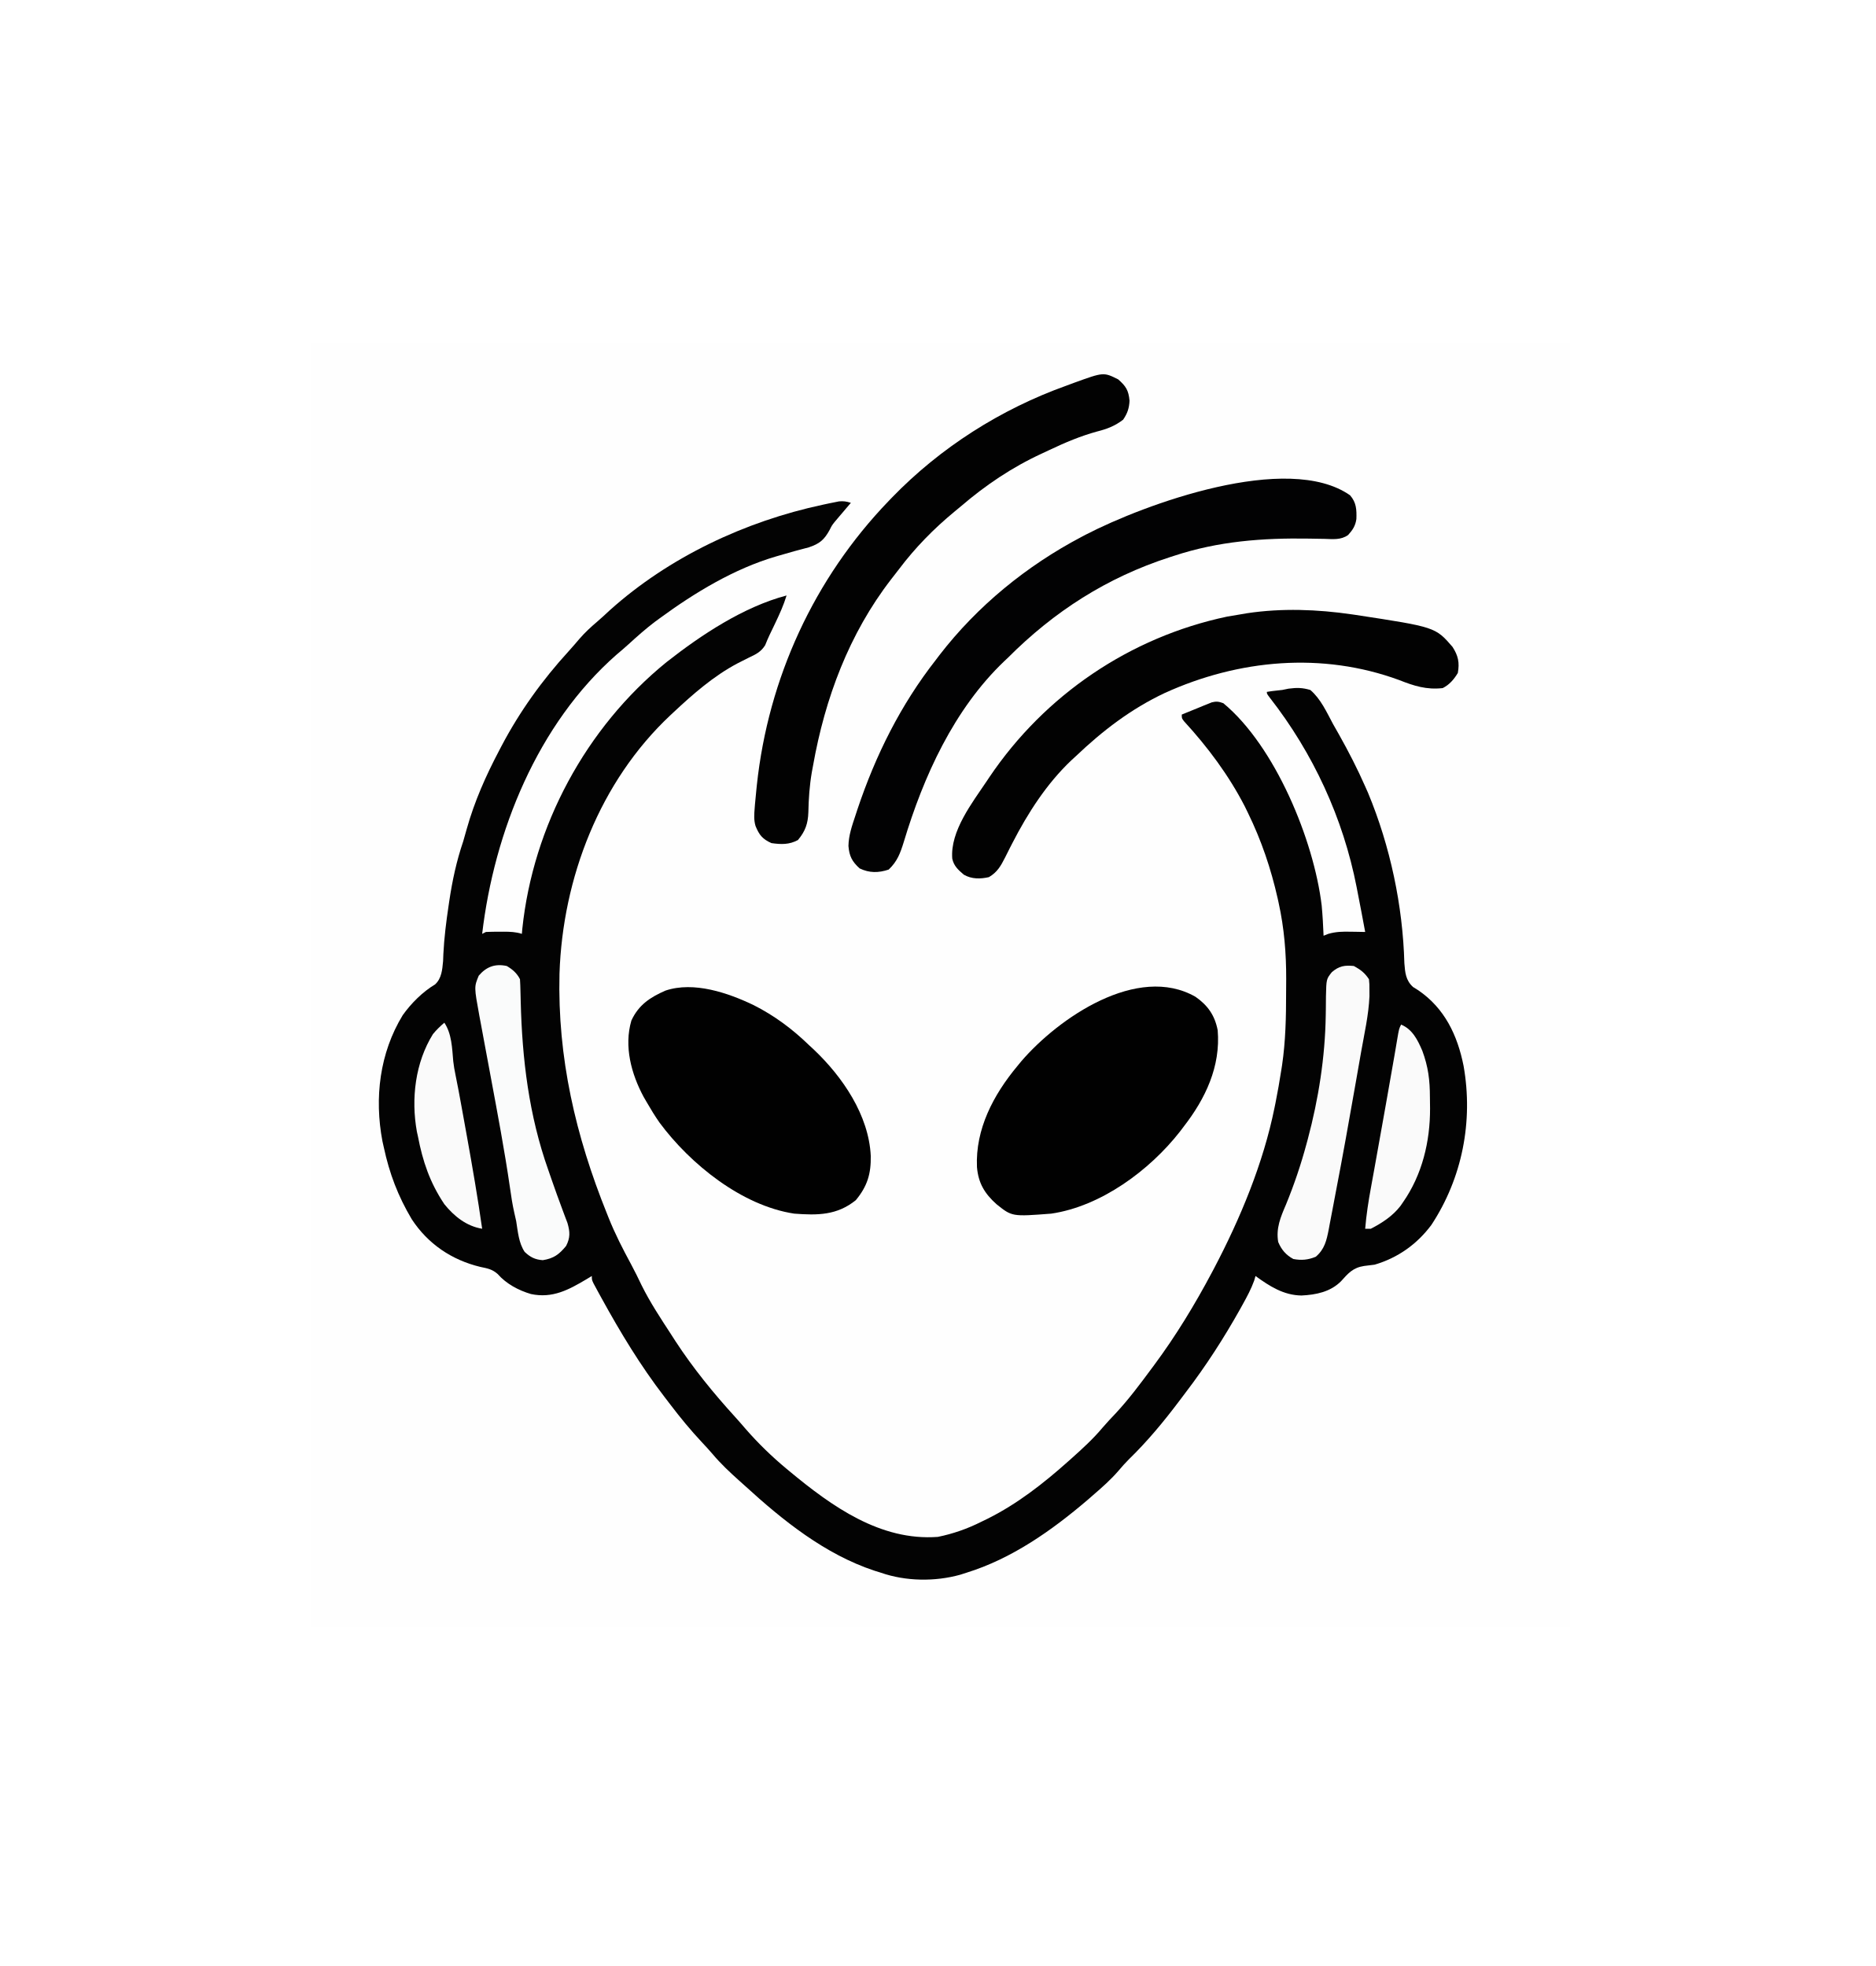
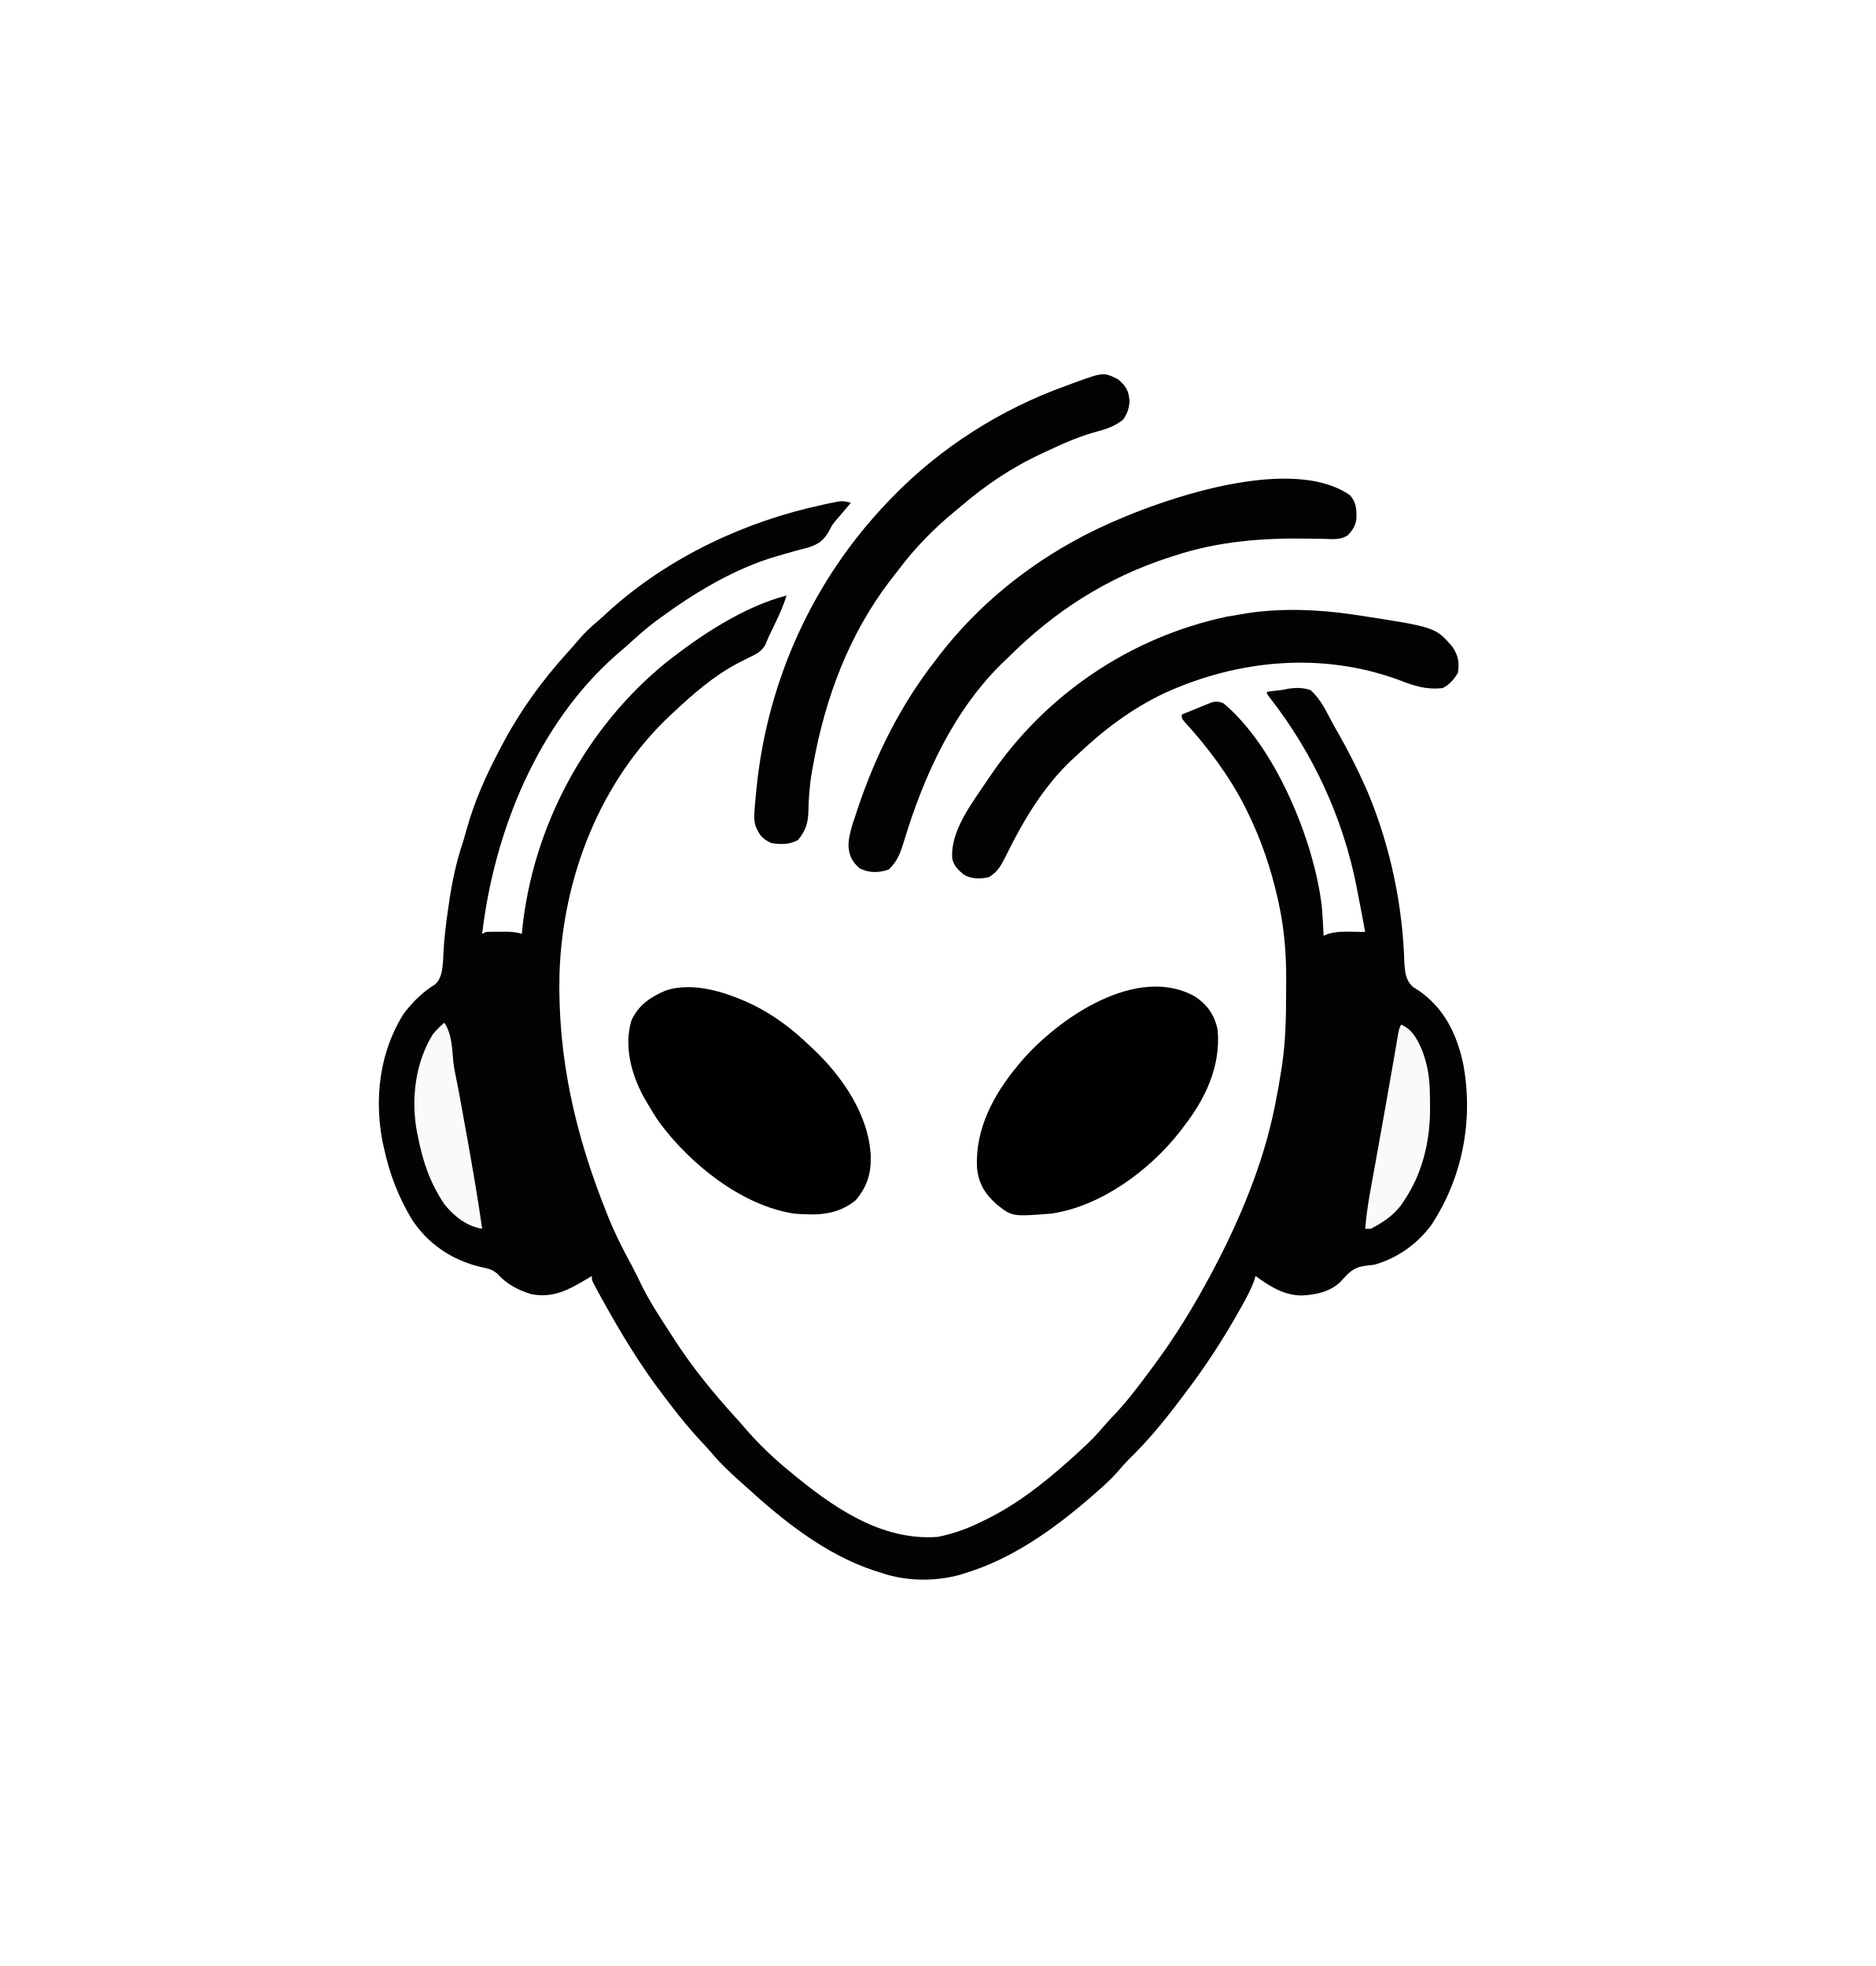
<svg xmlns="http://www.w3.org/2000/svg" version="1.1" width="992" height="1040">
-   <path d="M 164.169 181.283 C 384.013 181.283 603.859 181.283 830.363 181.283 C 830.363 405.463 830.363 629.645 830.363 860.619 C 610.521 860.619 390.675 860.619 164.169 860.619 C 164.169 636.438 164.169 412.257 164.169 181.283 Z" fill="#FEFEFE" style="" />
+   <path d="M 164.169 181.283 C 384.013 181.283 603.859 181.283 830.363 181.283 C 830.363 405.463 830.363 629.645 830.363 860.619 C 610.521 860.619 390.675 860.619 164.169 860.619 C 164.169 636.438 164.169 412.257 164.169 181.283 Z" fill="#FEFEFE" style="fill-opacity: 0;" />
  <path d="M0 0 C-0.652 0.762 -1.305 1.524 -1.977 2.309 C-2.86 3.351 -3.742 4.394 -4.625 5.438 C-5.052 5.934 -5.478 6.431 -5.918 6.943 C-6.35 7.456 -6.782 7.968 -7.227 8.496 C-7.687 9.042 -8.147 9.588 -8.621 10.15 C-10.075 12.002 -10.075 12.002 -11.196 14.26 C-14.055 19.516 -16.501 21.628 -22.227 23.531 C-24.685 24.216 -27.152 24.871 -29.625 25.5 C-32.257 26.232 -34.881 26.994 -37.504 27.758 C-38.476 28.037 -38.476 28.037 -39.469 28.323 C-61.574 34.774 -82.535 47.474 -101 61 C-101.87 61.637 -102.74 62.274 -103.637 62.93 C-108.528 66.635 -113.077 70.683 -117.602 74.824 C-119.676 76.706 -121.792 78.513 -123.938 80.312 C-165.71 116.989 -188.619 173.904 -195 228 C-194.34 227.67 -193.68 227.34 -193 227 C-190.53 226.902 -188.094 226.861 -185.625 226.875 C-184.616 226.869 -184.616 226.869 -183.586 226.863 C-180.247 226.87 -177.191 226.969 -174 228 C-173.925 227.135 -173.85 226.27 -173.773 225.379 C-168.092 170.956 -140.096 118.84 -97.516 84.273 C-79.157 69.848 -56.805 55.027 -34 49 C-35.549 54.071 -37.654 58.732 -39.938 63.5 C-40.285 64.233 -40.632 64.967 -40.99 65.723 C-41.673 67.16 -42.363 68.593 -43.062 70.023 C-43.881 71.749 -44.609 73.517 -45.32 75.289 C-47.522 78.842 -50.271 80.164 -53.938 81.875 C-55.297 82.555 -56.653 83.24 -58.008 83.93 C-58.682 84.272 -59.357 84.615 -60.052 84.968 C-72.648 91.641 -83.659 101.304 -94 111 C-94.749 111.698 -94.749 111.698 -95.512 112.409 C-132.792 147.427 -152.425 198.444 -154.101 249.037 C-155.203 293.549 -145.574 334.884 -129 376 C-128.559 377.108 -128.559 377.108 -128.109 378.239 C-124.705 386.759 -120.569 394.794 -116.211 402.852 C-114.258 406.476 -112.463 410.16 -110.688 413.875 C-106.163 423.008 -100.554 431.468 -95 440 C-94.267 441.14 -93.534 442.281 -92.801 443.422 C-83.479 457.716 -72.6 471.07 -61.113 483.668 C-59.226 485.75 -57.389 487.865 -55.562 490 C-48.956 497.57 -41.729 504.584 -34 511 C-33.483 511.43 -32.967 511.861 -32.435 512.304 C-10.125 530.799 15.601 549.281 46 547 C54.046 545.364 61.68 542.695 69 539 C70.073 538.481 71.145 537.961 72.25 537.426 C87.992 529.582 101.925 518.681 115 507 C115.561 506.501 116.122 506.002 116.7 505.487 C122.508 500.293 128.217 495.085 133.219 489.09 C135.432 486.493 137.782 484.043 140.125 481.562 C146.998 474.163 153.001 466.112 159 458 C159.447 457.399 159.895 456.799 160.355 456.18 C171.89 440.634 181.934 424.091 191 407 C191.345 406.35 191.69 405.701 192.045 405.031 C205.973 378.532 218.117 349.358 224.062 319.938 C224.225 319.144 224.388 318.351 224.556 317.534 C225.738 311.628 226.765 305.702 227.688 299.75 C227.866 298.619 227.866 298.619 228.049 297.465 C229.927 284.712 230.187 271.859 230.185 258.994 C230.187 256.634 230.206 254.274 230.225 251.914 C230.275 238.349 229.173 224.963 226.25 211.688 C225.996 210.522 225.996 210.522 225.737 209.332 C222.17 193.49 217.126 178.593 210 164 C209.457 162.885 208.915 161.77 208.355 160.621 C199.853 144.092 188.744 129.224 176.215 115.559 C175 114 175 114 175 112 C177.909 110.794 180.828 109.614 183.75 108.438 C184.575 108.095 185.4 107.753 186.25 107.4 C187.049 107.081 187.848 106.762 188.672 106.434 C189.405 106.135 190.138 105.837 190.894 105.529 C193.348 104.913 194.646 105.125 197 106 C224.421 128.717 244.864 178.483 249 213 C249.491 218.327 249.794 223.655 250 229 C251.226 228.509 251.226 228.509 252.477 228.008 C256.593 226.83 260.13 226.775 264.375 226.875 C265.111 226.884 265.847 226.893 266.605 226.902 C268.404 226.926 270.202 226.962 272 227 C270.717 219.99 269.374 212.993 268 206 C267.829 205.108 267.657 204.216 267.481 203.297 C260.353 166.753 244.456 132.382 221.547 103.055 C220 101 220 101 220 100 C221.749 99.714 223.505 99.458 225.27 99.293 C228.135 99.028 228.135 99.028 231.449 98.301 C235.823 97.739 238.759 97.726 243 99 C248.491 103.687 251.641 110.745 255 117 C256.075 118.904 257.153 120.807 258.234 122.707 C263.25 131.631 267.873 140.629 272 150 C272.77 151.738 272.77 151.738 273.555 153.512 C285.244 181.629 291.913 213.114 292.727 243.547 C293.126 248.591 293.463 252.597 297.32 256.117 C298.246 256.697 299.171 257.277 300.125 257.875 C314.03 267.382 320.821 281.623 324.055 297.902 C329.226 327.231 323.32 357.22 307 382 C299.41 392.186 289.242 399.416 277 403 C275.148 403.247 273.294 403.476 271.438 403.688 C265.553 404.59 263.064 407.492 259.195 411.805 C253.581 417.419 245.984 418.943 238.312 419.312 C228.86 419.186 221.452 414.4 214 409 C213.768 409.804 213.536 410.609 213.297 411.438 C211.679 415.882 209.54 419.87 207.25 424 C206.77 424.866 206.291 425.733 205.797 426.626 C197.276 441.817 187.841 456.478 177.275 470.328 C176.013 471.982 174.766 473.646 173.52 475.312 C165.372 486.135 156.732 496.546 147.008 505.992 C145.08 507.92 143.319 509.916 141.562 512 C137.438 516.786 132.777 520.878 128 525 C126.675 526.156 126.675 526.156 125.324 527.336 C106.306 543.592 85.106 558.565 61 566 C59.43 566.505 59.43 566.505 57.828 567.02 C44.467 570.733 29.101 570.529 16 566 C14.831 565.633 13.662 565.265 12.457 564.887 C-13.672 556.239 -35.975 538.316 -56 520 C-57.015 519.089 -58.031 518.179 -59.047 517.27 C-64.035 512.785 -68.86 508.288 -73.176 503.137 C-75.005 500.994 -76.913 498.937 -78.841 496.882 C-84.778 490.531 -90.239 483.902 -95.496 476.979 C-96.533 475.615 -97.575 474.253 -98.621 472.896 C-111.284 456.423 -121.879 438.883 -131.875 420.688 C-132.393 419.744 -132.912 418.801 -133.446 417.829 C-133.915 416.961 -134.384 416.093 -134.867 415.199 C-135.488 414.052 -135.488 414.052 -136.121 412.882 C-137 411 -137 411 -137 409 C-137.918 409.554 -138.836 410.109 -139.781 410.68 C-149.217 416.289 -157.783 420.959 -169.188 418.535 C-175.817 416.59 -182.227 413.152 -186.828 407.922 C-189.712 405.37 -192.189 404.986 -195.938 404.188 C-211.081 400.556 -223.727 392.012 -232.281 378.898 C-239.503 366.719 -244.025 354.854 -247 341 C-247.369 339.356 -247.369 339.356 -247.746 337.68 C-252.088 314.741 -249.202 290.992 -237 271 C-232.566 264.76 -226.485 258.678 -219.887 254.738 C-216.423 251.547 -216.088 246.943 -215.665 242.412 C-215.616 241.161 -215.566 239.91 -215.516 238.621 C-215.089 230.02 -214.021 221.576 -212.75 213.062 C-212.641 212.319 -212.531 211.576 -212.418 210.81 C-210.788 199.853 -208.575 189.5 -205 179 C-204.374 176.858 -203.775 174.71 -203.177 172.561 C-199.067 157.932 -193.067 144.418 -186 131 C-185.624 130.279 -185.247 129.558 -184.859 128.815 C-175.17 110.381 -163.205 93.751 -149.156 78.379 C-147.204 76.225 -145.317 74.03 -143.438 71.812 C-140.561 68.514 -137.476 65.652 -134.137 62.828 C-131.863 60.883 -129.689 58.851 -127.5 56.812 C-96.175 28.687 -55.836 9.741 -14.875 1 C-13.849 0.78 -12.823 0.56 -11.766 0.333 C-10.81 0.141 -9.853 -0.052 -8.867 -0.25 C-8.023 -0.42 -7.178 -0.59 -6.308 -0.766 C-3.917 -1.008 -2.273 -0.733 0 0 Z " fill="#030303" transform="translate(450,266)" />
  <path d="M0 0 C6.485 4.534 10.173 9.832 11.691 17.676 C13.297 36.833 5.214 53.854 -6.309 68.676 C-6.974 69.555 -7.639 70.434 -8.324 71.34 C-24.331 91.78 -50.005 110.803 -76.309 114.676 C-97.075 116.279 -97.075 116.279 -105.309 109.676 C-111.622 104.014 -114.89 98.506 -115.621 90.07 C-116.507 69.945 -106.905 51.83 -94.309 36.676 C-93.611 35.826 -92.914 34.977 -92.195 34.102 C-72.562 11.238 -30.709 -17.615 0 0 Z " fill="#010101" transform="translate(632.3086,527.3242)" />
  <path d="M0 0 C11.003 5.554 20.614 12.719 29.438 21.305 C30.244 22.05 31.051 22.795 31.883 23.562 C47.111 38.027 60.92 58.244 61.958 79.763 C62.136 89.27 60.131 95.833 54.062 103.18 C44.096 111.248 33.774 111.242 21.438 110.305 C-6.245 106.092 -33.484 84.144 -49.758 62.16 C-52.214 58.642 -54.423 55.024 -56.562 51.305 C-57.079 50.415 -57.596 49.526 -58.129 48.609 C-64.688 36.431 -68.651 21.831 -64.645 8.176 C-60.835 -0.098 -54.737 -4.14 -46.562 -7.695 C-31.602 -12.682 -13.54 -6.493 0 0 Z " fill="#010101" transform="translate(398.5625,531.6953)" />
  <path d="M0 0 C3.376 3.842 3.509 7.64 3.355 12.559 C2.829 16.177 1.421 18.31 -1 21 C-4.825 23.75 -9.098 23.183 -13.594 23.055 C-15.351 23.026 -17.108 22.998 -18.865 22.971 C-19.785 22.955 -20.705 22.938 -21.653 22.921 C-46.124 22.526 -69.611 24.275 -93 32 C-93.798 32.257 -94.596 32.513 -95.418 32.777 C-128.533 43.493 -156.465 61.384 -181 86 C-181.611 86.576 -182.222 87.152 -182.852 87.746 C-209.471 113.134 -225.596 148.715 -236.016 183.379 C-237.851 189.316 -239.446 193.68 -244 198 C-249.401 199.8 -254.217 199.858 -259.375 197.375 C-263.361 193.769 -264.848 190.888 -265.281 185.516 C-265.187 179.889 -263.386 174.798 -261.625 169.5 C-261.268 168.411 -260.912 167.323 -260.545 166.201 C-250.948 137.536 -237.675 110.825 -219 87 C-218.402 86.209 -217.804 85.417 -217.188 84.602 C-197.088 58.524 -171.075 37.319 -142 22 C-141.266 21.613 -140.533 21.227 -139.777 20.829 C-108.855 4.798 -33.063 -23.127 0 0 Z " fill="#020203" transform="translate(714,262)" />
  <path d="M0 0 C4.093 3.606 5.477 5.754 6 11.25 C5.82 15.225 4.897 17.981 2.625 21.312 C-1.711 24.658 -5.889 26.242 -11.125 27.562 C-19.9 29.969 -27.995 33.385 -36.204 37.282 C-37.61 37.949 -39.019 38.61 -40.433 39.261 C-56.131 46.499 -70.283 56.041 -83.375 67.312 C-84.441 68.197 -85.509 69.08 -86.578 69.961 C-97.688 79.15 -107.311 88.979 -115.993 100.49 C-117.33 102.253 -118.692 103.994 -120.059 105.734 C-142.337 134.537 -155.066 168.747 -161.375 204.312 C-161.59 205.471 -161.806 206.63 -162.027 207.824 C-163.242 214.889 -163.716 221.888 -163.858 229.047 C-164.061 234.966 -165.484 239.067 -169.375 243.688 C-173.972 246.177 -178.264 246.041 -183.375 245.312 C-188.097 243.205 -189.878 241.002 -191.8 236.246 C-192.756 233.032 -192.509 230.135 -192.25 226.812 C-192.194 226.089 -192.137 225.365 -192.079 224.62 C-191.873 222.18 -191.63 219.747 -191.375 217.312 C-191.284 216.429 -191.194 215.546 -191.101 214.635 C-185.07 158.136 -160.841 105.303 -121.375 64.312 C-120.824 63.74 -120.273 63.167 -119.706 62.577 C-94.073 36.085 -62.083 15.733 -27.375 3.312 C-25.993 2.8 -24.612 2.287 -23.23 1.773 C-7.712 -3.856 -7.712 -3.856 0 0 Z " fill="#020202" transform="translate(591.375,200.6875)" />
  <path d="M0 0 C0.995 0.145 0.995 0.145 2.01 0.292 C44.118 6.724 44.118 6.724 53.188 17.188 C56.197 21.858 56.984 25.469 56 31 C53.97 34.379 51.552 37.224 48 39 C39.459 39.968 32.853 37.858 25 34.75 C-15.765 19.76 -59.875 23.822 -98.984 41.582 C-116.842 50.014 -131.76 61.445 -146 75 C-147.135 76.038 -147.135 76.038 -148.293 77.098 C-161.401 89.489 -171.398 105.063 -179.598 121.02 C-180.261 122.306 -180.261 122.306 -180.937 123.618 C-181.792 125.291 -182.635 126.97 -183.464 128.656 C-185.706 133.084 -187.583 136.411 -192 139 C-196.558 140.035 -201.115 140.081 -205.234 137.719 C-208.178 135.238 -210.556 133.093 -211.379 129.215 C-212.555 114.627 -200.754 99.57 -193 88 C-192.601 87.401 -192.201 86.802 -191.79 86.185 C-162.471 42.633 -117.385 12.046 -66.062 1.188 C-63.712 0.77 -61.358 0.374 -59 0 C-57.804 -0.204 -56.608 -0.407 -55.375 -0.617 C-37.075 -3.355 -18.27 -2.665 0 0 Z " fill="#020202" transform="translate(715,325)" />
-   <path d="M0 0 C3.658 2.04 5.669 3.504 8 7 C8.266 9.68 8.266 9.68 8.25 12.875 C8.258 14.418 8.258 14.418 8.266 15.992 C7.849 25.903 5.541 35.859 3.828 45.613 C3.625 46.774 3.422 47.935 3.213 49.131 C2.561 52.858 1.906 56.585 1.25 60.312 C1.026 61.586 0.802 62.86 0.572 64.173 C-2.622 82.342 -5.845 100.503 -9.349 118.616 C-10.033 122.173 -10.7 125.733 -11.367 129.293 C-11.806 131.591 -12.247 133.889 -12.688 136.188 C-12.878 137.217 -13.069 138.246 -13.265 139.307 C-14.406 145.144 -15.426 149.805 -20.125 153.812 C-24.167 155.482 -27.693 155.819 -32 155 C-35.868 152.935 -38.329 150.03 -40 146 C-41.25 138.73 -38.699 132.759 -35.875 126.188 C-31.544 115.611 -27.964 105.034 -25 94 C-24.779 93.184 -24.557 92.368 -24.329 91.528 C-18.67 70.316 -15.195 48.222 -14.859 26.254 C-14.84 25.15 -14.821 24.046 -14.801 22.908 C-14.767 20.651 -14.749 18.393 -14.746 16.135 C-14.54 6.928 -14.54 6.928 -11.641 3.277 C-7.844 0.003 -4.912 -0.482 0 0 Z " fill="#FAFAFA" transform="translate(716,511)" />
-   <path d="M0 0 C3.018 1.756 5.415 3.829 7 7 C7.131 8.992 7.203 10.988 7.246 12.984 C7.277 14.218 7.308 15.452 7.341 16.723 C7.356 17.379 7.371 18.035 7.387 18.711 C8.144 49.29 11.71 79.015 22 108 C22.512 109.479 23.024 110.958 23.535 112.438 C25.459 117.968 27.422 123.482 29.488 128.961 C30.175 130.806 30.175 130.806 30.875 132.688 C31.285 133.764 31.695 134.84 32.117 135.949 C33.477 140.647 33.645 143.759 31.375 148.125 C27.678 152.601 24.856 154.705 19.062 155.625 C15.014 155.346 12.39 154.026 9.469 151.23 C6.305 146.426 5.905 140.574 5 135 C4.676 133.524 4.344 132.05 4.004 130.578 C3.025 126.26 2.356 121.946 1.75 117.562 C-1.125 97.666 -4.888 77.886 -8.562 58.125 C-8.761 57.055 -8.96 55.984 -9.164 54.881 C-10.006 50.343 -10.849 45.804 -11.701 41.268 C-12.413 37.471 -13.113 33.673 -13.812 29.875 C-14.032 28.719 -14.251 27.563 -14.477 26.372 C-17.269 11.071 -17.269 11.071 -14.812 5.125 C-10.778 0.395 -6.179 -1.328 0 0 Z " fill="#FAFBFB" transform="translate(268,511)" />
+   <path d="M0 0 C3.658 2.04 5.669 3.504 8 7 C8.266 9.68 8.266 9.68 8.25 12.875 C8.258 14.418 8.258 14.418 8.266 15.992 C7.849 25.903 5.541 35.859 3.828 45.613 C3.625 46.774 3.422 47.935 3.213 49.131 C2.561 52.858 1.906 56.585 1.25 60.312 C1.026 61.586 0.802 62.86 0.572 64.173 C-2.622 82.342 -5.845 100.503 -9.349 118.616 C-10.033 122.173 -10.7 125.733 -11.367 129.293 C-11.806 131.591 -12.247 133.889 -12.688 136.188 C-12.878 137.217 -13.069 138.246 -13.265 139.307 C-14.406 145.144 -15.426 149.805 -20.125 153.812 C-24.167 155.482 -27.693 155.819 -32 155 C-35.868 152.935 -38.329 150.03 -40 146 C-41.25 138.73 -38.699 132.759 -35.875 126.188 C-31.544 115.611 -27.964 105.034 -25 94 C-24.779 93.184 -24.557 92.368 -24.329 91.528 C-18.67 70.316 -15.195 48.222 -14.859 26.254 C-14.84 25.15 -14.821 24.046 -14.801 22.908 C-14.767 20.651 -14.749 18.393 -14.746 16.135 C-14.54 6.928 -14.54 6.928 -11.641 3.277 C-7.844 0.003 -4.912 -0.482 0 0 Z " fill="#FAFAFA" transform="translate(716,511)" style="fill-opacity: 0;" />
+   <path d="M0 0 C3.018 1.756 5.415 3.829 7 7 C7.131 8.992 7.203 10.988 7.246 12.984 C7.277 14.218 7.308 15.452 7.341 16.723 C7.356 17.379 7.371 18.035 7.387 18.711 C8.144 49.29 11.71 79.015 22 108 C22.512 109.479 23.024 110.958 23.535 112.438 C25.459 117.968 27.422 123.482 29.488 128.961 C30.175 130.806 30.175 130.806 30.875 132.688 C31.285 133.764 31.695 134.84 32.117 135.949 C33.477 140.647 33.645 143.759 31.375 148.125 C27.678 152.601 24.856 154.705 19.062 155.625 C15.014 155.346 12.39 154.026 9.469 151.23 C6.305 146.426 5.905 140.574 5 135 C4.676 133.524 4.344 132.05 4.004 130.578 C3.025 126.26 2.356 121.946 1.75 117.562 C-1.125 97.666 -4.888 77.886 -8.562 58.125 C-8.761 57.055 -8.96 55.984 -9.164 54.881 C-10.006 50.343 -10.849 45.804 -11.701 41.268 C-12.413 37.471 -13.113 33.673 -13.812 29.875 C-14.032 28.719 -14.251 27.563 -14.477 26.372 C-17.269 11.071 -17.269 11.071 -14.812 5.125 C-10.778 0.395 -6.179 -1.328 0 0 Z " fill="#FAFBFB" transform="translate(268,511)" style="fill-opacity: 0;" />
  <path d="M0 0 C3.942 5.913 4.098 13.418 4.707 20.365 C4.981 22.833 5.396 25.197 5.905 27.625 C7.021 33.07 8.033 38.531 9.023 44 C9.21 45.027 9.396 46.054 9.588 47.112 C10.186 50.407 10.781 53.704 11.375 57 C11.577 58.117 11.778 59.234 11.986 60.385 C14.901 76.557 17.687 92.729 20 109 C11.725 107.654 5.188 102.432 0 96 C-7.65 84.573 -11.428 73.416 -14 60 C-14.26 58.827 -14.26 58.827 -14.526 57.63 C-17.667 40.214 -15.398 21.078 -6 6 C-4.115 3.722 -2.253 1.932 0 0 Z " fill="#FAFAFA" transform="translate(235,541)" />
  <path d="M0 0 C6.008 2.499 8.77 8.121 11.238 13.898 C14.364 22.378 15.214 29.286 15.24 38.35 C15.25 40.334 15.281 42.317 15.312 44.301 C15.383 61.837 11.137 79.474 1 94 C0.562 94.634 0.123 95.268 -0.328 95.922 C-4.452 101.278 -10.033 104.918 -16 108 C-16.99 108 -17.98 108 -19 108 C-18.392 100.637 -17.279 93.449 -15.938 86.188 C-15.489 83.719 -15.041 81.25 -14.594 78.781 C-14.472 78.11 -14.349 77.438 -14.223 76.747 C-12.611 67.887 -11.04 59.02 -9.465 50.154 C-8.94 47.201 -8.414 44.248 -7.888 41.294 C-6.452 33.223 -5.018 25.151 -3.633 17.07 C-3.446 15.981 -3.259 14.891 -3.067 13.769 C-2.743 11.868 -2.421 9.967 -2.103 8.065 C-1.108 2.216 -1.108 2.216 0 0 Z " fill="#FAFAFA" transform="translate(741,542)" />
</svg>
